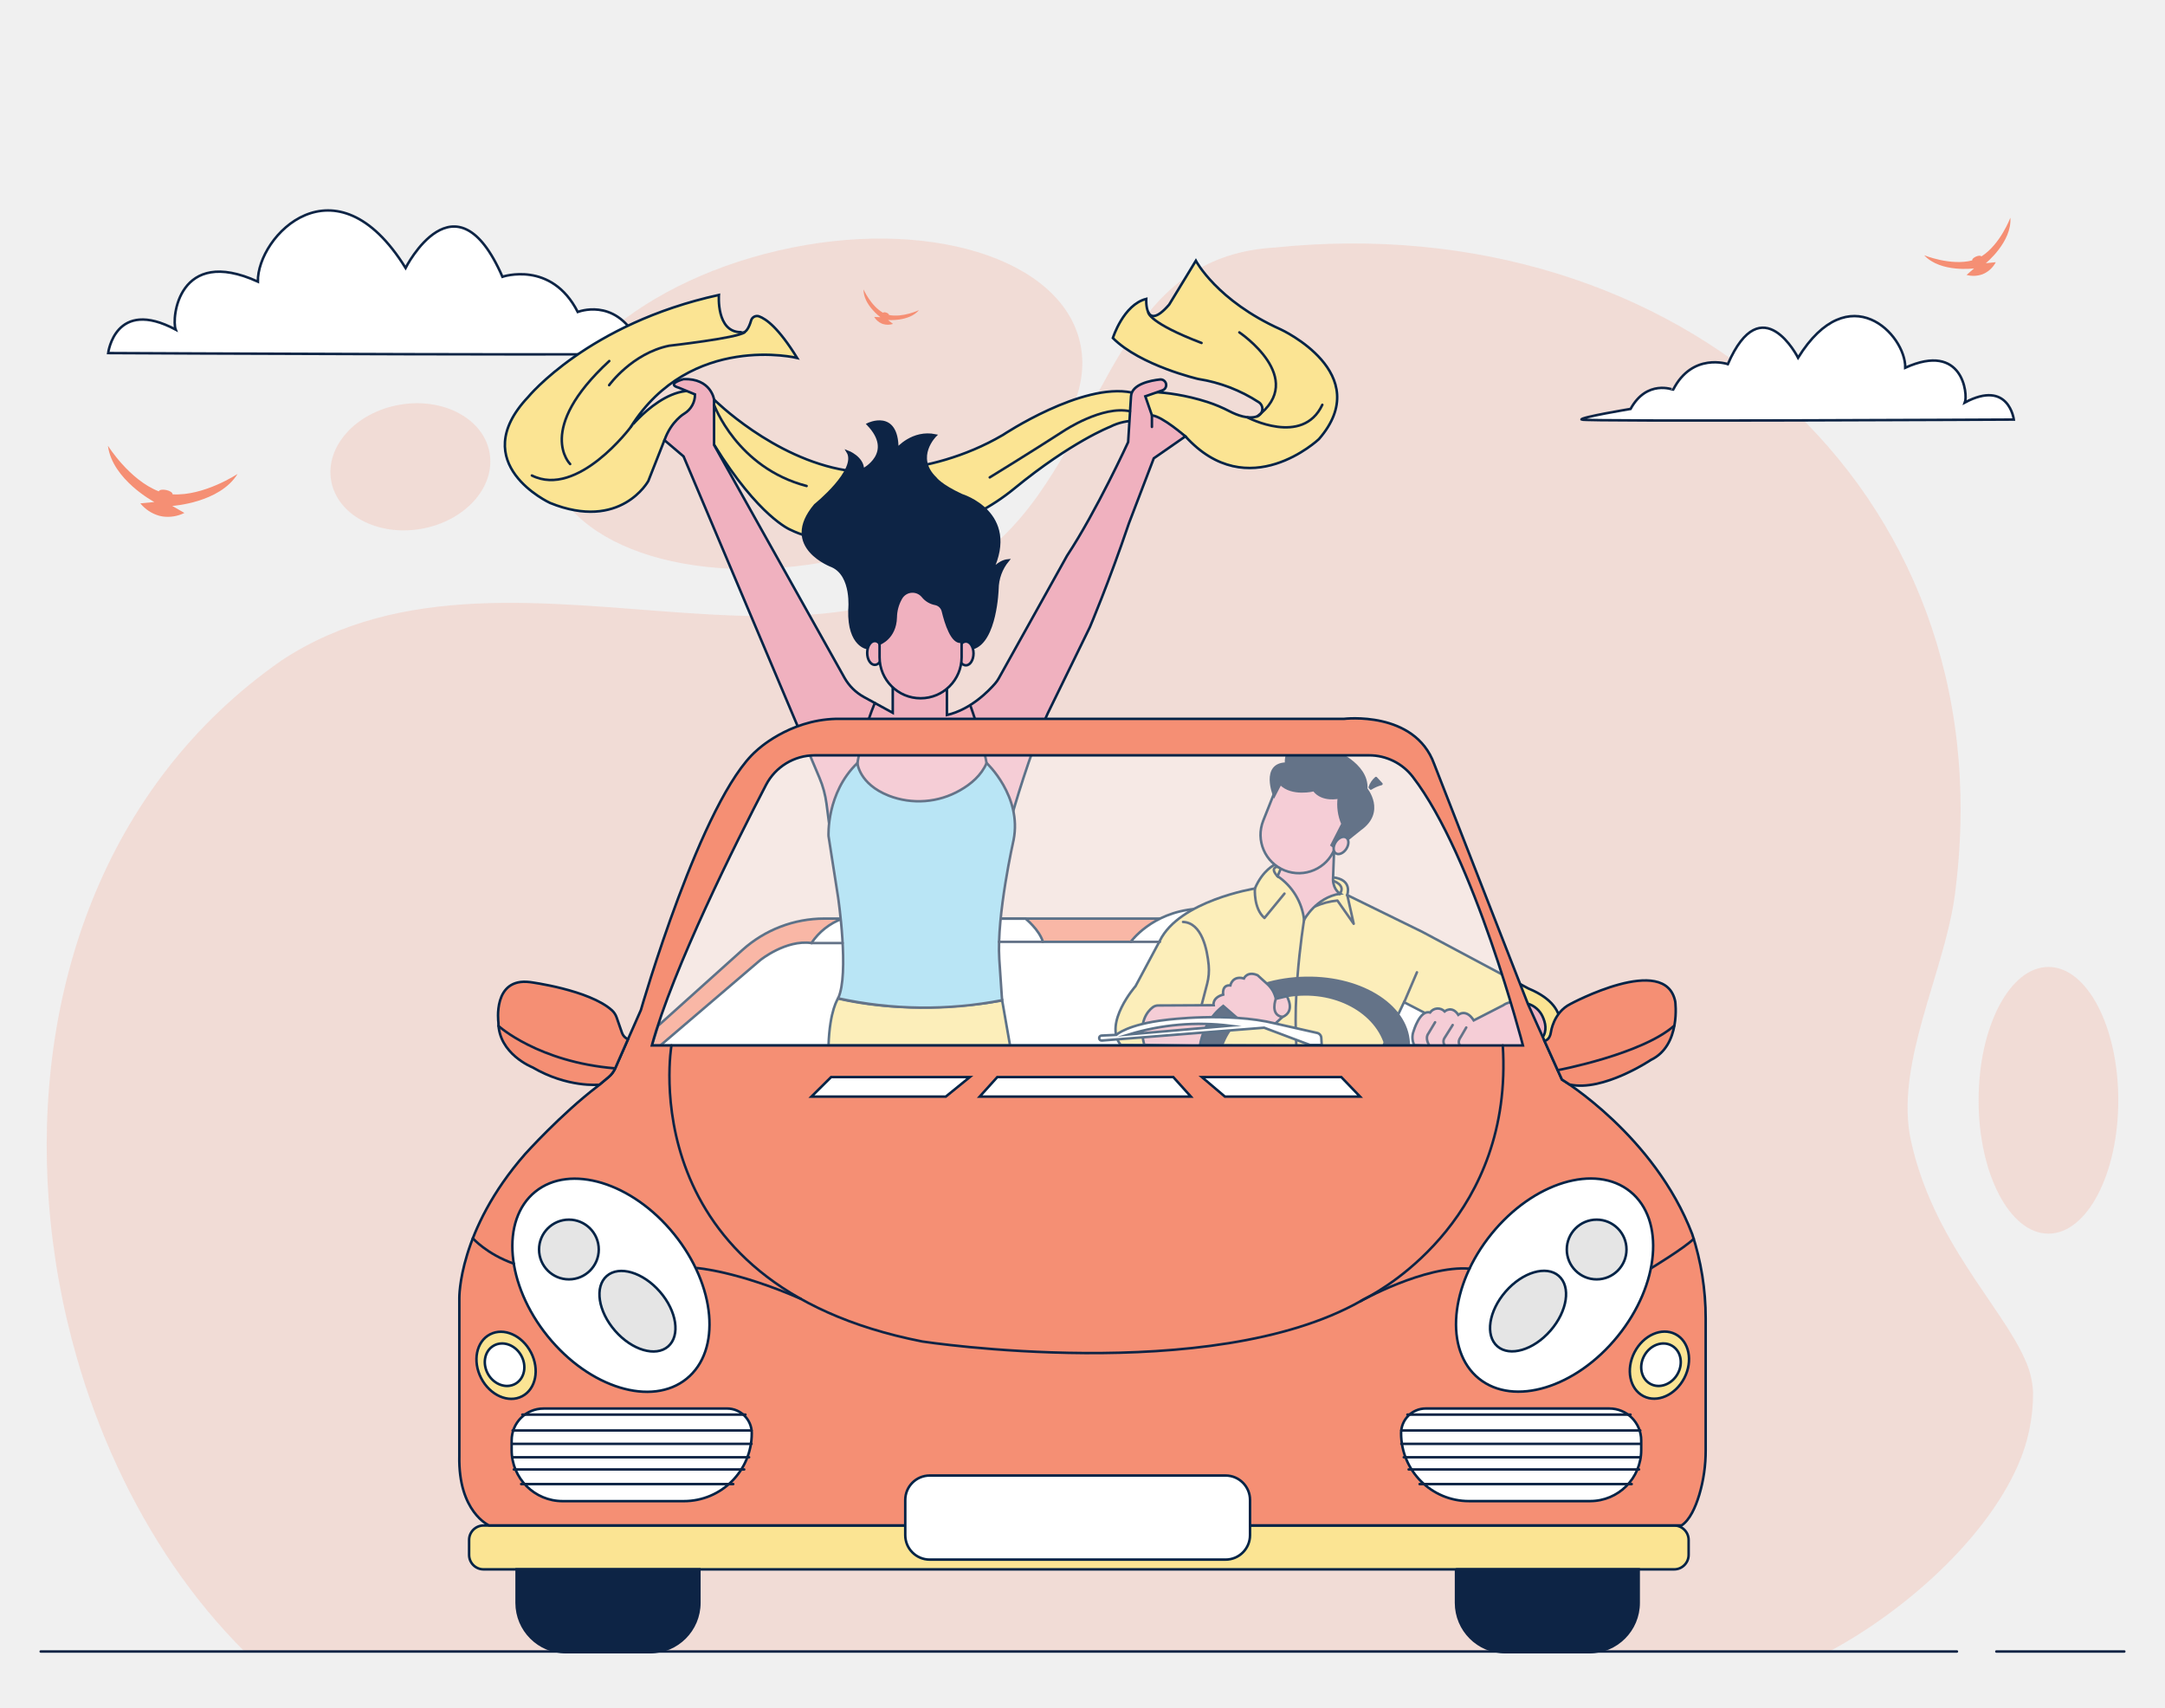
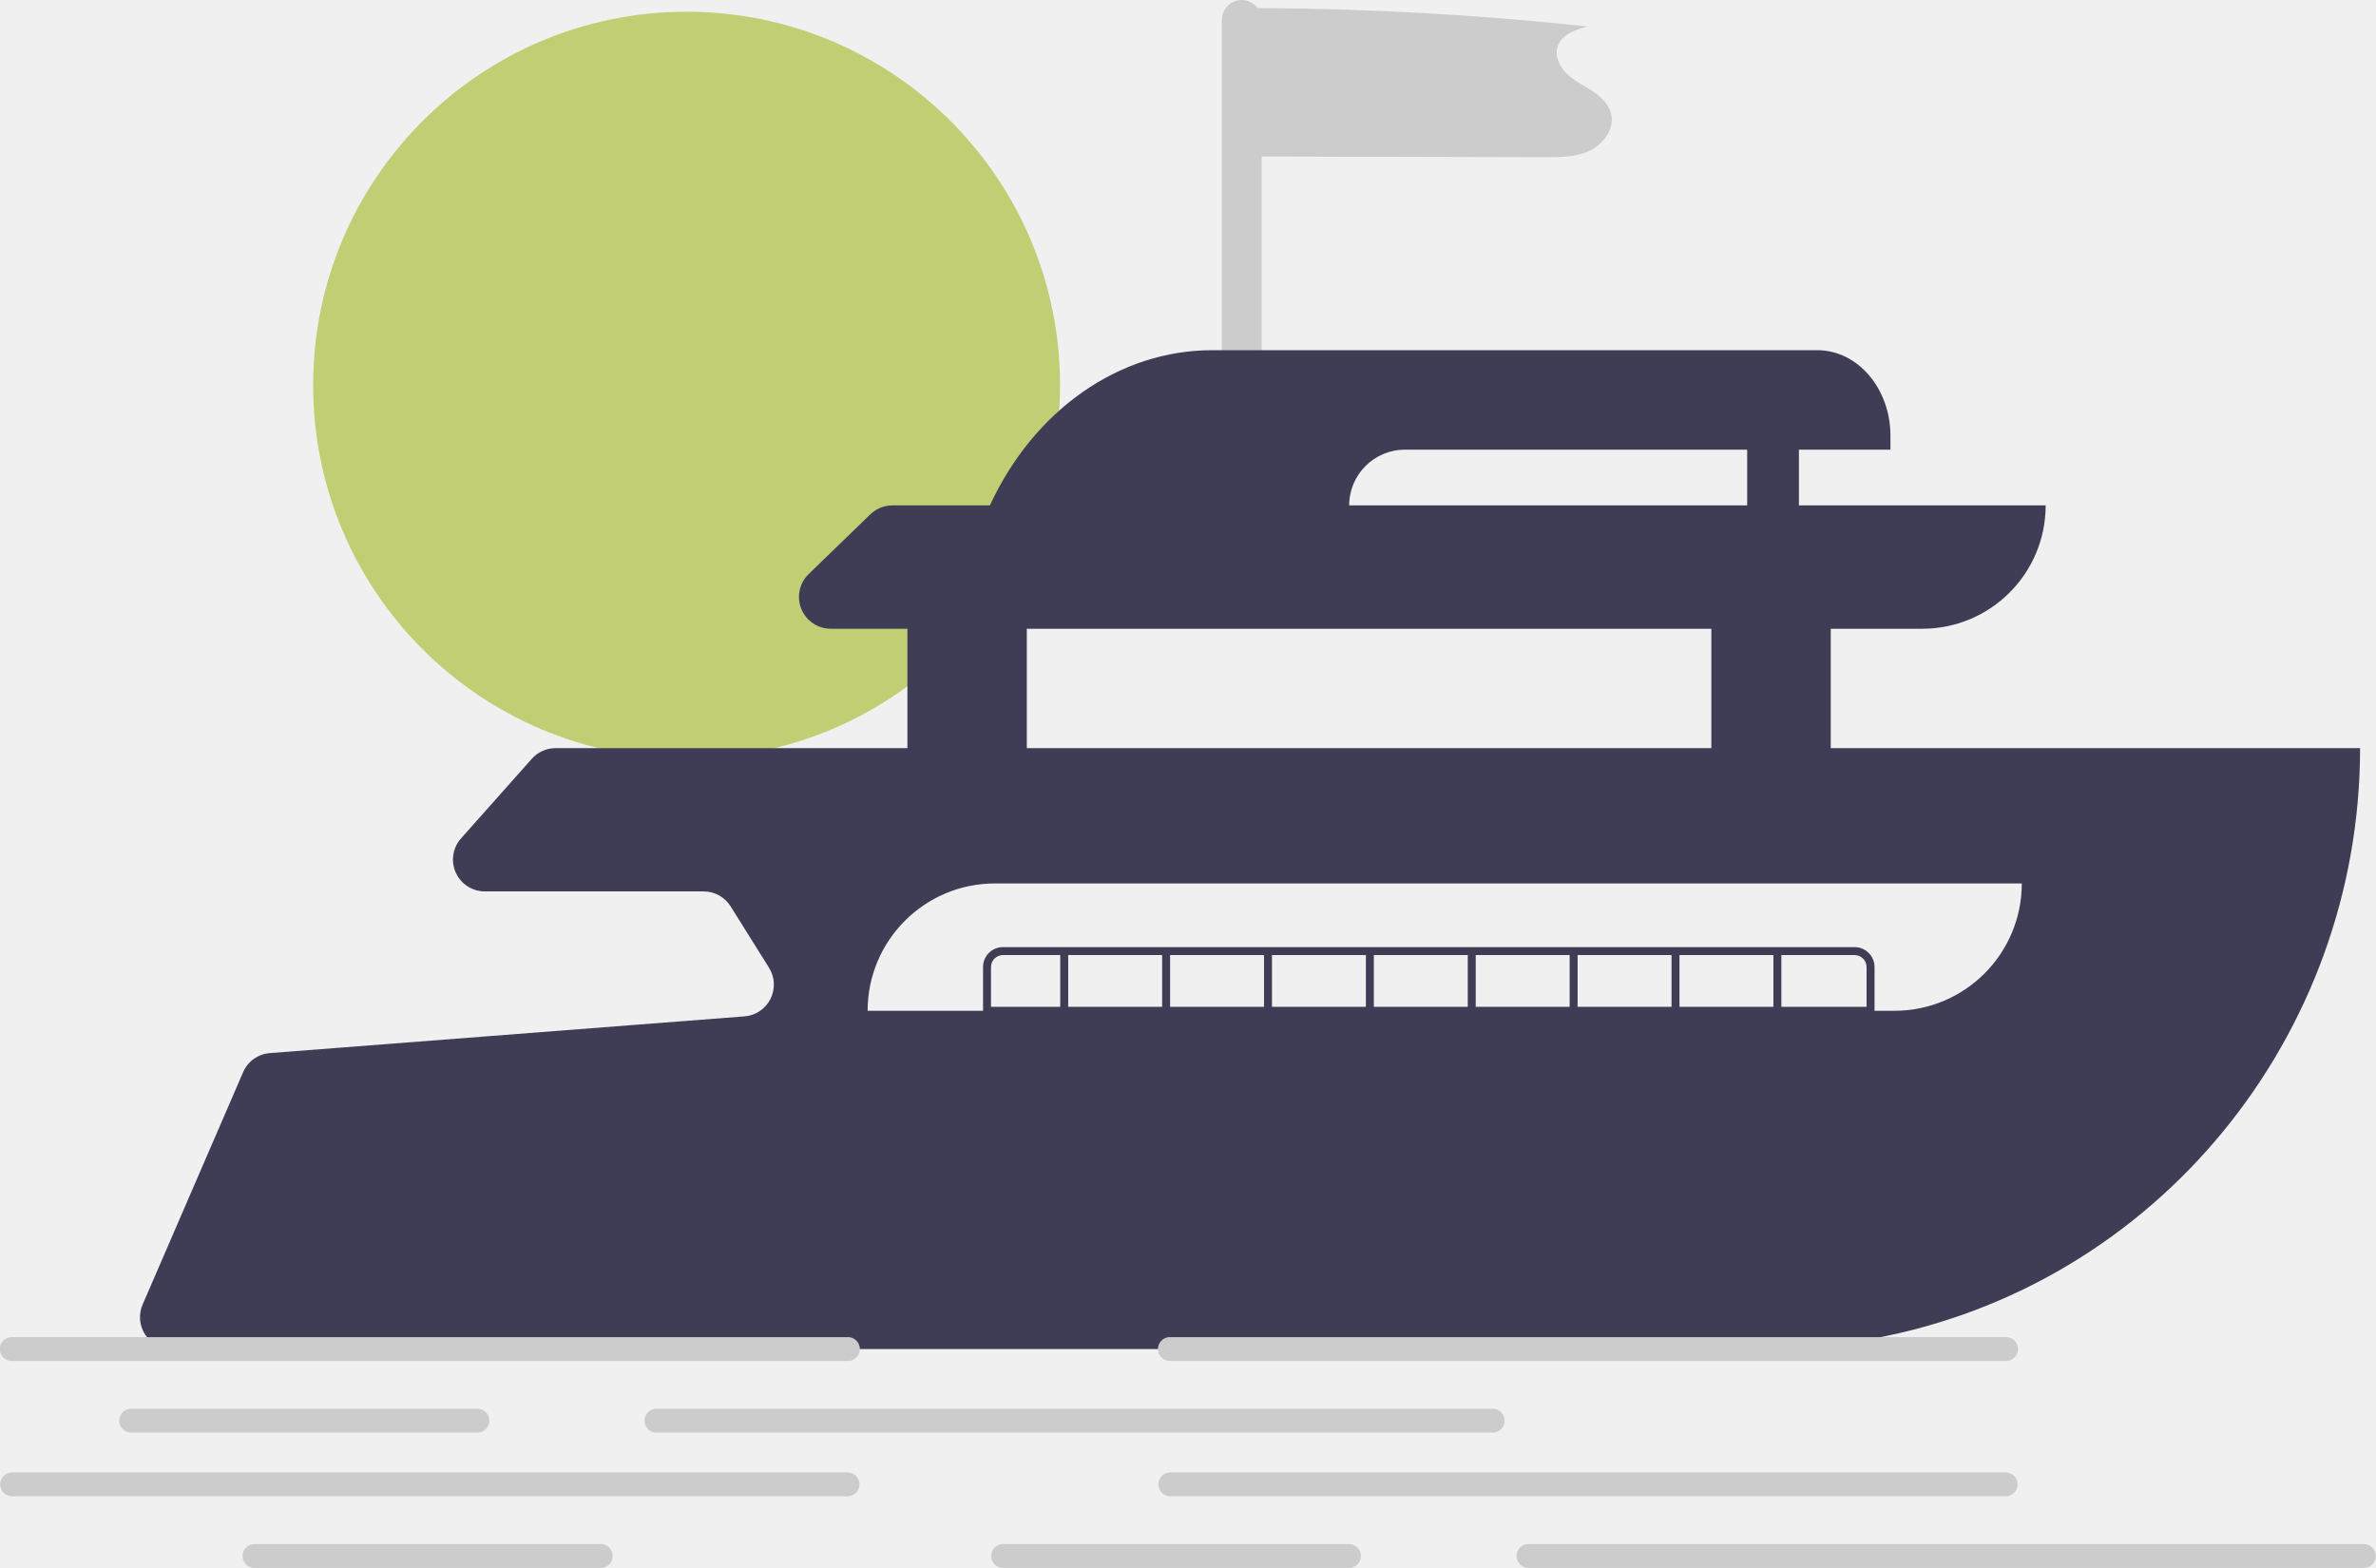
- <svg xmlns="http://www.w3.org/2000/svg" width="865.76" height="682.89" viewBox="0 0 865.76 682.89">
-   <ellipse cx="819.15" cy="439.93" rx="27.93" ry="53.32" fill="#f58f74" opacity="0.21" />
-   <ellipse cx="325.45" cy="161.44" rx="109.23" ry="62.9" transform="translate(-28.04 77.61) rotate(-13.04)" fill="#f58f74" opacity="0.21" />
-   <ellipse cx="164.1" cy="186.66" rx="32.16" ry="25.18" transform="translate(-29.75 31.11) rotate(-9.94)" fill="#f58f74" opacity="0.21" />
-   <path d="M813,556.6a70.81,70.81,0,0,1-6.15,29.5c-13.36,30.19-46.11,58.49-74.72,73.87l-634.34.35c-20.79-20.69-38-46.11-51-74.22a302.59,302.59,0,0,1-16-43,310,310,0,0,1-11.29-62.87C13.41,398.15,40.76,314.06,112.68,264,207.9,201.38,345,298.22,415.56,197.35c30.19-43.17,38.78-95.19,94.29-98.38,160.27-16.59,291.62,95.49,272.28,255.48-2.89,29.22-21.13,63.37-19.16,93a58,58,0,0,0,1.18,8.53c8.74,40.24,36.05,65.94,45.57,87.49A34.59,34.59,0,0,1,813,556.6Z" fill="#f58f74" opacity="0.21" />
-   <path d="M254.55,135.3s28.22,4.69,27,5.87-238.3,0-238.3,0,2.74-22.3,27-9.39c-1.75-4.55,1.12-33.61,32.87-19.17-.31-18.28,31-50.76,59.07-5.47,0,0,19.95-39.52,38.73,3.52,0,0,19.56-6.66,30.12,14.08C231.07,124.73,245.55,118.87,254.55,135.3Z" fill="#fff" stroke="#0d2445" stroke-miterlimit="10" />
-   <path d="M652.05,163.5s-20.47,3.4-19.62,4.26,172.88,0,172.88,0-2-16.18-19.58-6.82c1.27-3.29-.81-24.37-23.84-13.9.22-13.27-22.47-36.83-42.86-4,0,0-14.47-28.67-28.09,2.55,0,0-14.19-4.82-21.86,10.22C669.08,155.83,658.58,151.58,652.05,163.5Z" fill="#fff" stroke="#0d2445" stroke-miterlimit="10" />
-   <path d="M605.72,410l-35.49-32.12a41,41,0,0,0-27.51-10.6H329.62a49,49,0,0,0-32.73,12.55l-33.77,30.35L260.67,418H609Z" fill="#f58f74" stroke="#002346" stroke-miterlimit="10" />
-   <path d="M604.24,418,572,388.27c-11.69-13.16-28.11-11.53-28.11-11.53-5.21-11-20-13.32-20-13.32H478c-17.54,1.46-25.82,13.16-25.82,13.16H417.05c-1.46-4.88-6.92-9.26-6.92-9.26H336.78a25.59,25.59,0,0,0-12.29,9.74c-10.23-1.46-20.46,6.82-20.46,6.82L264.08,418Z" fill="#fff" stroke="#002346" stroke-miterlimit="10" />
-   <path d="M509.81,345.72s-4.75,2-8,9.54c0,0-30.16,4.84-38,20.87l-9.72,18.16s-12.93,14.77-5.93,23.52l105,.43,8.29-17.54,9.85,5.08,32,13.6s9.85,5.08,18.55-2.92c0,0,9-13.06-10.62-21.21l-42.52-22.69-30-14.7s2.44-6.23-5.79-7.07l-14.24-5.51Z" fill="#fbe493" stroke="#002346" stroke-miterlimit="10" />
-   <path d="M501.82,355.26s-.61,7.95,3.82,11.78l8-9.75" fill="none" stroke="#0d2445" stroke-linecap="round" stroke-linejoin="round" />
-   <path d="M511.11,350.61s-3.71-3.46-.2-4.09l1.56.91Z" fill="none" stroke="#0d2445" stroke-linecap="round" stroke-linejoin="round" />
-   <path d="M532.9,352.08s5.64,1.74,2.79,5.42A7.53,7.53,0,0,1,532.9,352.08Z" fill="none" stroke="#0d2445" stroke-linecap="round" stroke-linejoin="round" />
-   <path d="M525.82,362.43a29.25,29.25,0,0,1,9-2.36l6.51,9.28-2.57-11.49" fill="none" stroke="#0d2445" stroke-linecap="round" stroke-linejoin="round" />
-   <path d="M512.27,347.09l-1.38,3.23a24.47,24.47,0,0,1,10.61,17.46s4.7-8.95,14.38-10.45c0,0-2.63-1.41-2.83-5.51l.44-12Z" fill="#f0b1bf" stroke="#002346" stroke-miterlimit="10" />
-   <rect x="507" y="303.28" width="30.69" height="46.39" rx="15.35" transform="translate(157.88 -170.11) rotate(21.72)" fill="#f0b1bf" stroke="#002346" stroke-miterlimit="10" />
-   <path d="M521.5,367.78s-1.71,10.25-2.7,23.39" fill="none" stroke="#0d2445" stroke-linecap="round" stroke-linejoin="round" />
-   <path d="M509.55,318.15s-5.11-12.66,4.79-12.83c0,0-2.05-12.64,18.18-5.47,0,0,14.58,5.49,13.81,15.57,0,0,7.56,9.14-2.47,16.19l-9.53,7.69-1.84-1.4,4.36-8.5a19.89,19.89,0,0,1-1.43-10.55s-6.6,1.61-10-2.94c0,0-8.82,2.25-13.39-2.59Z" fill="#0d2445" stroke="#0d2445" stroke-miterlimit="10" />
-   <path d="M547.75,314.8l.43.49a15.18,15.18,0,0,1,4.24-1.85l-2.18-2.36A8.52,8.52,0,0,0,547.75,314.8Z" fill="#0d2445" stroke="#0d2445" stroke-linecap="round" stroke-linejoin="round" />
-   <path d="M285.55,159.76s23.58,23.57,52.8,28.3c0,0,31.72,4,62.7-14.15,0,0,31.68-21.11,51.55-16.95,0,0,12.57-1.86,30.27,3.78a58.42,58.42,0,0,1,8.87,3.73c2.8,1.45,7.43,3.3,11,2a3.19,3.19,0,0,0,.6-5.67,61.7,61.7,0,0,0-24.13-9.26s-23.13-5.33-34.19-16.39c0,0,4.2-13.35,13.35-15.64,0,0-.76,13.73,9.16,2.29l10.68-17.55s8.39,16,33.95,27.46c0,0,38.14,17.55,15.25,43.87,0,0-28.22,26.7-53.4-1.14,0,0-16-11-30.11-3.79,0,0-15.51,6-38.28,24.67a84.72,84.72,0,0,1-31.46,16.24c-17.08,4.64-41.13,8.51-58.07.26,0,0-12.59-5-30.52-34,0,0-11.06-9.16-19.84-1.91l-6.48,16.41s-11.06,20.21-39.29,8.77c0,0-33.95-15.64-8.78-42.34,0,0,24-29.38,76.3-40.82,0,0-1.15,14.88,8.77,14.88,0,0,2.26,1.61,4.11-4.67a2.46,2.46,0,0,1,3.15-1.66c2.8,1,7.82,4.56,15.25,16.63,0,0-42.51-10.25-66.46,27.49C252.28,170.69,270.67,147.71,285.55,159.76Z" fill="#fbe493" stroke="#002346" stroke-miterlimit="10" />
-   <path d="M357,274.79V285l-11.51-6.3A19.92,19.92,0,0,1,337.7,271l-52.15-93.08V159.76s-1.15-8.55-12.21-8.17c0,0-7.25,1.91-1.9,3.43l6.48,2.67a8.86,8.86,0,0,1-4.2,7.63s-5.34,3.05-8,10.68l7.63,6.49,54.37,128.56a40.14,40.14,0,0,1,2.79,10.28l1.31,10.05,73-5.85s7-24.79,14.22-40.43l16.78-34.33s7.63-17.93,15.64-41.58l9.92-25.94L474,174.48s-9.15-8-13.35-8.4L458,158.46l6.84-2.38a2.25,2.25,0,0,0,1.44-2.66h0a2.24,2.24,0,0,0-2.41-1.69c-3.68.4-11.3,1.81-11.59,6.73l-1.15,18.31s-12.59,27.46-24.41,45.39l-27.3,49a12,12,0,0,1-1.48,2.12c-2.5,2.89-9.78,10.46-19.28,12.6V272.51Z" fill="#f0b1bf" stroke="#002346" stroke-miterlimit="10" />
-   <line x1="460.64" y1="166.08" x2="460.64" y2="170.69" fill="none" stroke="#0d2445" stroke-linecap="round" stroke-linejoin="round" />
-   <path d="M252.28,170.69S231,199.27,212.69,190.12" fill="none" stroke="#0d2445" stroke-linecap="round" stroke-linejoin="round" />
-   <path d="M228,185.54s-14.12-13.73,15.64-41.2" fill="none" stroke="#0d2445" stroke-linecap="round" stroke-linejoin="round" />
-   <path d="M243.59,154s9.15-12.72,24-15.77c0,0,27.08-3.05,30.14-5.34" fill="none" stroke="#0d2445" stroke-linecap="round" stroke-linejoin="round" />
-   <path d="M285.55,161.86s9.15,25.2,37,32.45" fill="none" stroke="#0d2445" stroke-linecap="round" stroke-linejoin="round" />
-   <path d="M459.2,125s.3,4.11,21.28,12.12" fill="none" stroke="#0d2445" stroke-linecap="round" stroke-linejoin="round" />
-   <path d="M495.6,132.9s27.46,18.41,7.12,33.61" fill="none" stroke="#0d2445" stroke-linecap="round" stroke-linejoin="round" />
-   <path d="M498.78,166.85s22.14,11.77,30-5" fill="none" stroke="#0d2445" stroke-linecap="round" stroke-linejoin="round" />
-   <path d="M395.79,190.88s16.79-10.3,29.76-18.69c0,0,15.27-10.16,26.32-7.75" fill="none" stroke="#0d2445" stroke-linecap="round" stroke-linejoin="round" />
-   <path d="M349.83,281.07A116.76,116.76,0,0,0,342.39,308" fill="none" stroke="#0d2445" stroke-linecap="round" stroke-linejoin="round" />
-   <path d="M388,282s5.36,14.5,7,25.95" fill="none" stroke="#0d2445" stroke-linecap="round" stroke-linejoin="round" />
-   <path d="M563.32,417c-.74-15.45-20.08-27.07-43.18-25.95s-41.22,14.55-40.47,30c.39,8,5.76,15,14.06,19.67a23.15,23.15,0,0,1-6.23-14.49c-.72-14.89,13.81-27.7,32.46-28.6S554.3,408.09,555,423a23.55,23.55,0,0,1-5.82,16.33C558.22,433.73,563.75,425.7,563.32,417Z" fill="#0d2445" stroke="#0d2445" stroke-miterlimit="10" />
-   <path d="M480.49,401.89l2.23-8.51a21.61,21.61,0,0,0,.62-7.51c-.59-6.17-2.7-16.9-10.25-17.25" fill="none" stroke="#0d2445" stroke-linecap="round" stroke-linejoin="round" />
-   <path d="M565.55,417.91a7.05,7.05,0,0,1-.26-5.67s2.51-8.62,6.57-7.4a3.79,3.79,0,0,1,5.83-.44s2.94-2.51,5.47,1.36c0,0,3.09-2.64,6.17,2.22l11.83-6.06s3.06-2.72,9.9-.58a9.44,9.44,0,0,1,5.76,5c1.16,2.47,2,5.83-.1,8.64a7.27,7.27,0,0,1-4.52,2.74l-8.86,1.71Z" fill="#f0b1bf" stroke="#002346" stroke-miterlimit="10" />
-   <path d="M584.26,418.39s-1.92-1.15-.18-3.69l2.26-3.87" fill="none" stroke="#0d2445" stroke-linecap="round" stroke-linejoin="round" />
-   <path d="M577.82,418.06a2.58,2.58,0,0,1-.15-3.08l3.24-5.15" fill="none" stroke="#0d2445" stroke-linecap="round" stroke-linejoin="round" />
-   <path d="M571.42,417.73s-1.67-2.57-.22-4.52l2.68-4.48" fill="none" stroke="#0d2445" stroke-linecap="round" stroke-linejoin="round" />
-   <path d="M457.59,417.76c-2.49-9.1,1.33-13.45,3.36-15a3.56,3.56,0,0,1,2.17-.74l22.19-.11s-.65-3,3.83-4.23c0,0-.7-4,2.86-3.68,0,0,.81-4.08,5.42-2.78,0,0,1.36-3.1,5.49-1.28l3.91,3.55a11.11,11.11,0,0,1,3.27,5.37l.12.47,4.38-1s3.67,6.05-1.78,8.33l-2.9,2.67-14.42-1.65-6.33-5.48a23.62,23.62,0,0,0-3.41,3.19,25.72,25.72,0,0,0-5.93,12.81Z" fill="#f0b1bf" stroke="#002346" stroke-miterlimit="10" />
-   <path d="M510.21,399.29s-2.49,6.54,2.6,7.3" fill="none" stroke="#0d2445" stroke-linecap="round" stroke-linejoin="round" />
-   <line x1="561.52" y1="400.7" x2="566.62" y2="388.76" fill="none" stroke="#0d2445" stroke-linecap="round" stroke-linejoin="round" />
-   <path d="M518.38,397.77a186.83,186.83,0,0,0,0,20.22" fill="none" stroke="#0d2445" stroke-linecap="round" stroke-linejoin="round" />
-   <path d="M528.37,415a2.12,2.12,0,0,0-1.64-2l-16.82-3.8c-18.91-4.64-43.51-1.43-43.51-1.43-15.57,1.77-20,6-20,6l-5.92.28a1,1,0,1,0,.12,2l64.9-5.14,18.35,6.91,4.69,0Zm-76.84-1.42a97.06,97.06,0,0,1,40.24-3.47Z" fill="#fff" stroke="#002346" stroke-miterlimit="10" />
-   <path d="M347,259.15s-7.69-.75-7.31-15.25c0,0,1.52-13.73-6.87-17.54,0,0-21-7.63-6.87-24.42,0,0,17.55-14.11,13-21.36,0,0,6.11,2.29,6.11,7.25,0,0,13.11-6.64,2-18.2,0,0,11.76-5.83,11.76,9.81,0,0,6.1-7.25,15.26-5.34,0,0-8.78,8.61,0,17.08,0,0,1.91,2.83,10.49,6.8,0,0,23.08,7,12,30.28,0,0,2.67-3.81,6.49-4.19a18.22,18.22,0,0,0-4.2,11.44s-.63,20.95-9.85,23.64Z" fill="#0d2445" stroke="#0d2445" stroke-miterlimit="10" />
-   <ellipse cx="349.83" cy="261.07" rx="3.05" ry="4.77" fill="#f0b1bf" stroke="#002346" stroke-miterlimit="10" />
-   <ellipse cx="386.25" cy="261.26" rx="3.05" ry="4.77" fill="#f0b1bf" stroke="#002346" stroke-miterlimit="10" />
-   <rect x="351.73" y="230.36" width="32.81" height="48.83" rx="16.4" fill="#f0b1bf" stroke="#002346" stroke-miterlimit="10" />
-   <path d="M351.73,257.35s6.23-2.18,6.46-10.5a15.82,15.82,0,0,1,1.93-7.35c.1-.18.2-.36.31-.54a5.29,5.29,0,0,1,8.57-.52,8.42,8.42,0,0,0,5,3,3.9,3.9,0,0,1,3.08,3c1.11,4.62,3.67,13,7.49,12.11l4.77-12.74-4.77-14.92-9.87-6.69-28.56,4.75-1.46,14.59Z" fill="#0d2445" stroke="#0d2445" stroke-miterlimit="10" />
-   <path d="M335.14,399.24s-3.35,4.53-3.83,18.75H403.9l-3.15-18S367.85,406.78,335.14,399.24Z" fill="#fbe493" stroke="#002346" stroke-miterlimit="10" />
-   <path d="M400.75,399.92s0,1.14-1.14-16.4,5.72-47.69,5.72-47.69c3.43-17.54-10.79-30.75-10.79-30.75-2.1,4.92-6.28,8.44-10.61,10.89a33.21,33.21,0,0,1-28.52,2.17c-11.93-4.71-12.54-13.06-12.54-13.06-12.5,12-11.55,29.23-11.55,29.23l3.82,24.41s4.58,30.9,0,40.44a162.44,162.44,0,0,0,65.61.76Z" fill="#91d7f0" stroke="#0d2445" stroke-miterlimit="10" />
-   <line x1="324.49" y1="377.06" x2="336.96" y2="377.06" fill="none" stroke="#0d2445" stroke-linecap="round" stroke-linejoin="round" />
-   <line x1="417.05" y1="376.58" x2="399.51" y2="376.58" fill="none" stroke="#0d2445" stroke-linecap="round" stroke-linejoin="round" />
-   <line x1="452.13" y1="376.58" x2="463.85" y2="376.58" fill="none" stroke="#0d2445" stroke-linecap="round" stroke-linejoin="round" />
-   <ellipse cx="536.26" cy="338.02" rx="3.78" ry="2.52" transform="translate(-40.36 601.37) rotate(-56.77)" fill="#f0b1bf" stroke="#002346" stroke-miterlimit="10" />
-   <path d="M260.49,417.68c8.47-30.94,33.79-81.37,45.64-104.14a22,22,0,0,1,19.46-11.8H547.35a22,22,0,0,1,17.41,8.59c24.58,31.85,44,107.35,44,107.35Z" fill="#fff" opacity="0.36" />
-   <rect x="187.59" y="609.94" width="487.67" height="17.54" rx="5.79" fill="#fbe493" stroke="#002346" stroke-miterlimit="10" />
-   <path d="M676.72,493.5c-15.1-39.46-52.13-61.87-52.13-61.87L611,401.42c-15.59-39.95-37.51-96-37.51-96-7.8-21.44-36.05-18-36.05-18H334.23c-19,.49-31.66,12.67-31.66,12.67-21.93,19-46.29,103.77-46.29,103.77l-5.15,11.65L246,427.16a9.64,9.64,0,0,1-2.61,3.46l-3.7,3.09-.82.68c-14.51,11.05-28.85,27-28.85,27C183.21,492,183.68,519,183.68,519l0,63.14c-.49,22.41,11.89,27.77,11.89,27.77H672.44c3.29-2.17,5.56-7.24,7.07-12.21a61.61,61.61,0,0,0,2.57-17.85V527.11A107.77,107.77,0,0,0,676.72,493.5ZM260.67,418c8.47-30.94,33.79-81.38,45.64-104.15A22,22,0,0,1,325.77,302H547.53a22,22,0,0,1,17.41,8.59C589.52,342.48,609,418,609,418Z" fill="#f58f74" stroke="#002346" stroke-miterlimit="10" />
-   <path d="M624.59,431.63l3.09,2c13.32,3,32.48-9.83,32.48-9.83,12.18-5.84,9.74-23.38,9.74-23.38-3.9-19.49-41.9,1-41.9,1-6.82,3.41-7.79,11.21-7.79,11.21-.49,3.41-2.6,3.53-2.6,3.53Z" fill="#f58f74" stroke="#002346" stroke-miterlimit="10" />
-   <path d="M622.9,427.89s33.69-6.32,46.68-17.85" fill="none" stroke="#0d2445" stroke-linecap="round" stroke-linejoin="round" />
-   <ellipse cx="621.67" cy="513.85" rx="48.1" ry="32.49" transform="translate(-168.93 673.43) rotate(-50.99)" fill="#fff" stroke="#002346" stroke-miterlimit="10" />
-   <ellipse cx="611.06" cy="524.24" rx="18.68" ry="11.89" transform="translate(-185.63 640.48) rotate(-48.93)" fill="#e5e5e5" stroke="#002346" stroke-miterlimit="10" />
-   <circle cx="638.48" cy="499.59" r="11.94" fill="#e5e5e5" stroke="#002346" stroke-miterlimit="10" />
-   <ellipse cx="663.59" cy="545.87" rx="13.94" ry="11.21" transform="translate(-126.08 884.59) rotate(-62.66)" fill="#fbe493" stroke="#002346" stroke-miterlimit="10" />
-   <ellipse cx="664.21" cy="545.65" rx="8.77" ry="7.6" transform="translate(-140.44 848.05) rotate(-60)" fill="#fff" stroke="#002346" stroke-miterlimit="10" />
-   <ellipse cx="244.31" cy="513.85" rx="32.49" ry="48.1" transform="translate(-268.98 268.38) rotate(-39.01)" fill="#fff" stroke="#002346" stroke-miterlimit="10" />
-   <ellipse cx="254.92" cy="524.24" rx="11.89" ry="18.68" transform="translate(-281.69 296.51) rotate(-41.07)" fill="#e5e5e5" stroke="#002346" stroke-miterlimit="10" />
-   <circle cx="227.5" cy="499.59" r="11.94" fill="#e5e5e5" stroke="#002346" stroke-miterlimit="10" />
-   <ellipse cx="202.39" cy="545.87" rx="11.21" ry="13.94" transform="translate(-228.11 153.95) rotate(-27.34)" fill="#fbe493" stroke="#002346" stroke-miterlimit="10" />
-   <ellipse cx="201.77" cy="545.65" rx="7.6" ry="8.77" transform="translate(-245.79 173.99) rotate(-30)" fill="#fff" stroke="#002346" stroke-miterlimit="10" />
-   <path d="M268.51,418S251.9,513.47,368.82,536.37c0,0,115.33,17.71,175.24-16.12.86-.49,1.71-1,2.58-1.42,7.71-4,58.57-33.28,54.31-100.84" fill="none" stroke="#0d2445" stroke-linecap="round" stroke-linejoin="round" />
-   <path d="M217.41,563.17h73.33a9.88,9.88,0,0,1,9.88,9.88v0a27.15,27.15,0,0,1-27.15,27.15H225a20.4,20.4,0,0,1-20.4-20.4v-3.86a12.76,12.76,0,0,1,12.76-12.76Z" fill="#fff" stroke="#002346" stroke-miterlimit="10" />
-   <line x1="208.88" y1="565.61" x2="298.09" y2="565.61" fill="none" stroke="#0d2445" stroke-linecap="round" stroke-linejoin="round" />
-   <line x1="204.99" y1="571.94" x2="300.53" y2="571.94" fill="none" stroke="#0d2445" stroke-linecap="round" stroke-linejoin="round" />
-   <line x1="204.99" y1="577.3" x2="300.53" y2="577.3" fill="none" stroke="#0d2445" stroke-linecap="round" stroke-linejoin="round" />
-   <line x1="204.99" y1="582.66" x2="299.55" y2="582.66" fill="none" stroke="#0d2445" stroke-linecap="round" stroke-linejoin="round" />
-   <line x1="205.47" y1="587.53" x2="297.6" y2="587.53" fill="none" stroke="#0d2445" stroke-linecap="round" stroke-linejoin="round" />
-   <line x1="208.4" y1="593.38" x2="293.22" y2="593.38" fill="none" stroke="#0d2445" stroke-linecap="round" stroke-linejoin="round" />
-   <path d="M580.69,563.17h48.42a27.15,27.15,0,0,1,27.15,27.15v0a9.88,9.88,0,0,1-9.88,9.88H573a12.76,12.76,0,0,1-12.76-12.76v-3.86a20.4,20.4,0,0,1,20.4-20.4Z" transform="translate(1216.54 1163.36) rotate(180)" fill="#fff" stroke="#002346" stroke-miterlimit="10" />
-   <line x1="652.02" y1="565.61" x2="562.81" y2="565.61" fill="none" stroke="#0d2445" stroke-linecap="round" stroke-linejoin="round" />
-   <line x1="655.92" y1="571.94" x2="560.38" y2="571.94" fill="none" stroke="#0d2445" stroke-linecap="round" stroke-linejoin="round" />
-   <line x1="655.92" y1="577.3" x2="560.38" y2="577.3" fill="none" stroke="#0d2445" stroke-linecap="round" stroke-linejoin="round" />
-   <line x1="655.92" y1="582.66" x2="561.35" y2="582.66" fill="none" stroke="#0d2445" stroke-linecap="round" stroke-linejoin="round" />
-   <line x1="655.43" y1="587.53" x2="563.3" y2="587.53" fill="none" stroke="#0d2445" stroke-linecap="round" stroke-linejoin="round" />
-   <line x1="652.51" y1="593.38" x2="567.68" y2="593.38" fill="none" stroke="#0d2445" stroke-linecap="round" stroke-linejoin="round" />
-   <path d="M189.09,495.11s5.52,6.3,16.38,10.14" fill="none" stroke="#0d2445" stroke-linecap="round" stroke-linejoin="round" />
-   <path d="M278.68,507s16,1.17,41.61,12.33" fill="none" stroke="#0d2445" stroke-linecap="round" stroke-linejoin="round" />
-   <path d="M544.06,520.25s25.68-14.4,43.61-13" fill="none" stroke="#0d2445" stroke-linecap="round" stroke-linejoin="round" />
-   <path d="M660.17,507.13s13.36-8.08,17.15-11.83" fill="none" stroke="#0d2445" stroke-linecap="round" stroke-linejoin="round" />
-   <polygon points="324.49 438.45 378.22 438.45 387.82 430.65 332.35 430.65 324.49 438.45" fill="#fff" stroke="#002346" stroke-miterlimit="10" />
-   <polygon points="391.77 438.45 476.22 438.45 469.18 430.65 398.81 430.65 391.77 438.45" fill="#fff" stroke="#002346" stroke-miterlimit="10" />
-   <polygon points="489.82 438.45 543.87 438.45 536.36 430.65 480.62 430.65 489.82 438.45" fill="#fff" stroke="#002346" stroke-miterlimit="10" />
-   <path d="M251.13,415.51,246,427.16a9.64,9.64,0,0,1-2.61,3.46l-3.7,3.09c-.31,0-12.79,1.23-26.74-6.95,0,0-13.65-5.36-13.65-18,0,0-2.43-18,12.67-16.08,0,0,23.63,3.07,32.74,11.27a7,7,0,0,1,1.89,2.9l2.16,6.19A4.24,4.24,0,0,0,251.13,415.51Z" fill="#f58f74" stroke="#002346" stroke-miterlimit="10" />
-   <path d="M199.35,410.22s15.86,14.41,46.63,16.94" fill="none" stroke="#0d2445" stroke-linecap="round" stroke-linejoin="round" />
-   <path d="M582.21,627.47h73.08a0,0,0,0,1,0,0v13.38a19.75,19.75,0,0,1-19.75,19.75H602a19.75,19.75,0,0,1-19.75-19.75V627.47a0,0,0,0,1,0,0Z" fill="#0d2445" stroke="#0d2445" stroke-miterlimit="10" />
-   <path d="M206.59,627.47h73.08a0,0,0,0,1,0,0v13.38a19.75,19.75,0,0,1-19.75,19.75H226.34a19.75,19.75,0,0,1-19.75-19.75V627.47a0,0,0,0,1,0,0Z" fill="#0d2445" stroke="#0d2445" stroke-miterlimit="10" />
-   <rect x="362" y="589.96" width="137.87" height="33.62" rx="9.78" fill="#fff" stroke="#002346" stroke-miterlimit="10" />
-   <line x1="16.28" y1="660.32" x2="782.55" y2="660.32" fill="none" stroke="#0d2445" stroke-linecap="round" stroke-linejoin="round" />
-   <line x1="798.32" y1="660.32" x2="849.48" y2="660.32" fill="none" stroke="#0d2445" stroke-linecap="round" stroke-linejoin="round" />
-   <path d="M803.92,87.06s-4,10.68-11.59,15.47c-.58-.92-3.93.53-3.65,1.59-8.65,2.26-19.22-2.06-19.22-2.06,6.59,7.08,19.95,5.25,19.95,5.25l-3,2.62a10.65,10.65,0,0,0,6.34-.26h0a7.91,7.91,0,0,0,.84-.37h0a10.57,10.57,0,0,0,4.51-4.46l-4,.4S804.62,96.7,803.92,87.06ZM367.48,124s-6.5,3.07-12,1.94c.14-.67-2-1.48-2.35-.88-4.91-2.76-7.81-9.34-7.81-9.34-.11,6.09,6.75,11.11,6.75,11.11l-2.5-.12a6.61,6.61,0,0,0,3,2.65h0c.18.08.36.14.54.2h0a6.67,6.67,0,0,0,4-.05l-2-1.55S363.58,128.64,367.48,124ZM95,189.49S81.57,198.4,69,197.65c.1-1.54-4.94-2.64-5.5-1.19-11.79-4.56-20.34-18.25-20.34-18.25,1.71,13.56,18.55,22.51,18.55,22.51l-5.59.54a15,15,0,0,0,7.49,4.94h0c.42.11.84.2,1.27.28h0a14.92,14.92,0,0,0,8.86-1.39l-4.86-2.81S87.84,201.12,95,189.49Z" fill="#f58f74" />
+ <svg xmlns="http://www.w3.org/2000/svg" data-name="Layer 1" width="795.31" height="524.878" viewBox="0 0 795.31 524.878">
+   <circle cx="229.82" cy="128.935" r="125" fill="#c1ce73" />
+   <path d="M741.593,225.549c-.842-3.304-3.58-5.776-6.436-7.638s-5.998-3.36-8.437-5.743c-2.438-2.383-4.078-6.007-2.946-9.223,1.376-3.909,5.96-5.47,9.968-6.524a1077.201,1077.201,0,0,0-110.43-6.161,6.643,6.643,0,0,0-11.988,3.961V312.786h13.322V239.954q47.464.115,94.928.23c5.123.012,10.454-.02,15.06-2.264C739.24,235.676,742.858,230.514,741.593,225.549Z" transform="translate(-202.3452 -187.5611)" fill="#ccc" />
+   <path d="M815.147,438.01V398.045h30.64a41.297,41.297,0,0,0,41.297-41.297v-0h-233.131a18.651,18.651,0,0,1,18.65-18.65H835.129v-4.636c0-15.833-10.961-28.668-24.481-28.668H608.093c-31.197,0-59.699,20.094-74.402,51.955H501.072a10.656,10.656,0,0,0-7.415,3.003l-20.627,19.983a10.657,10.657,0,0,0,7.415,18.312h25.637v39.965H388.307a10.658,10.658,0,0,0-7.966,3.577l-23.683,26.643a10.658,10.658,0,0,0,7.966,17.738H437.87a10.656,10.656,0,0,1,9.035,5.006l12.853,20.551a10.658,10.658,0,0,1-8.214,16.277l-158.864,12.289a10.657,10.657,0,0,0-8.96,6.396l-33.641,77.794a10.657,10.657,0,0,0,9.782,14.887H790.676a213.554,213.554,0,0,0,38.765-3.535c94.769-17.486,162.885-101.256,162.885-197.624v-0ZM546.047,398.045H775.181v39.965H546.047Zm333.044,85.259a42.629,42.629,0,0,1-42.63,42.63H492.76V525.934a42.63,42.63,0,0,1,42.63-42.63H879.091Z" transform="translate(-202.3452 -187.5611)" fill="#3f3d56" />
+   <path d="M823.14,504.619H538.054a6.669,6.669,0,0,0-6.661,6.661v15.986H829.801V511.28A6.669,6.669,0,0,0,823.14,504.619ZM594.005,507.284h31.438v17.318H594.005Zm-2.664,17.318H559.903v-17.318h31.438Zm36.766-17.318H659.544v17.318H628.107Zm34.101,0h31.437v17.318H662.208Zm34.101,0h31.438v17.318H696.31Zm34.102,0h31.438v17.318H730.412Zm34.102,0H795.951v17.318H764.513Zm-230.456,3.997a4.001,4.001,0,0,1,3.997-3.997h19.185v17.318h-23.182Zm293.079,13.322H798.615v-17.318h24.524a4.001,4.001,0,0,1,3.997,3.997Z" transform="translate(-202.3452 -187.5611)" fill="#3f3d56" />
+   <rect x="584.826" y="129.221" width="17.318" height="71.938" fill="#3f3d56" />
+   <path d="M486.099,643.166H206.342a3.997,3.997,0,1,1,0-7.993H486.099a3.997,3.997,0,1,1,0,7.993Z" transform="translate(-202.3452 -187.5611)" fill="#ccc" />
+   <path d="M362.206,667.145H246.307a3.997,3.997,0,1,1,0-7.993H362.206a3.997,3.997,0,0,1,0,7.993Z" transform="translate(-202.3452 -187.5611)" fill="#ccc" />
+   <path d="M873.762,643.166H594.005a3.997,3.997,0,1,1,0-7.993H873.762a3.997,3.997,0,1,1,0,7.993Z" transform="translate(-202.3452 -187.5611)" fill="#ccc" />
+   <path d="M701.912,667.145H422.154a3.997,3.997,0,1,1,0-7.993H701.912a3.997,3.997,0,1,1,0,7.993Z" transform="translate(-202.3452 -187.5611)" fill="#ccc" />
+   <path d="M486.099,688.46H206.342a3.997,3.997,0,0,1,0-7.993H486.099a3.997,3.997,0,0,1,0,7.993Z" transform="translate(-202.3452 -187.5611)" fill="#ccc" />
+   <path d="M653.953,712.439H538.054a3.997,3.997,0,0,1,0-7.993h115.899a3.997,3.997,0,0,1,0,7.993Z" transform="translate(-202.3452 -187.5611)" fill="#ccc" />
+   <path d="M403.504,712.439H287.604a3.997,3.997,0,1,1,0-7.993H403.504a3.997,3.997,0,0,1,0,7.993Z" transform="translate(-202.3452 -187.5611)" fill="#ccc" />
+   <path d="M873.762,688.46H594.005a3.997,3.997,0,0,1,0-7.993H873.762a3.997,3.997,0,0,1,0,7.993Z" transform="translate(-202.3452 -187.5611)" fill="#ccc" />
+   <path d="M993.658,712.439H713.901a3.997,3.997,0,0,1,0-7.993H993.658a3.997,3.997,0,0,1,0,7.993Z" transform="translate(-202.3452 -187.5611)" fill="#ccc" />
</svg>
